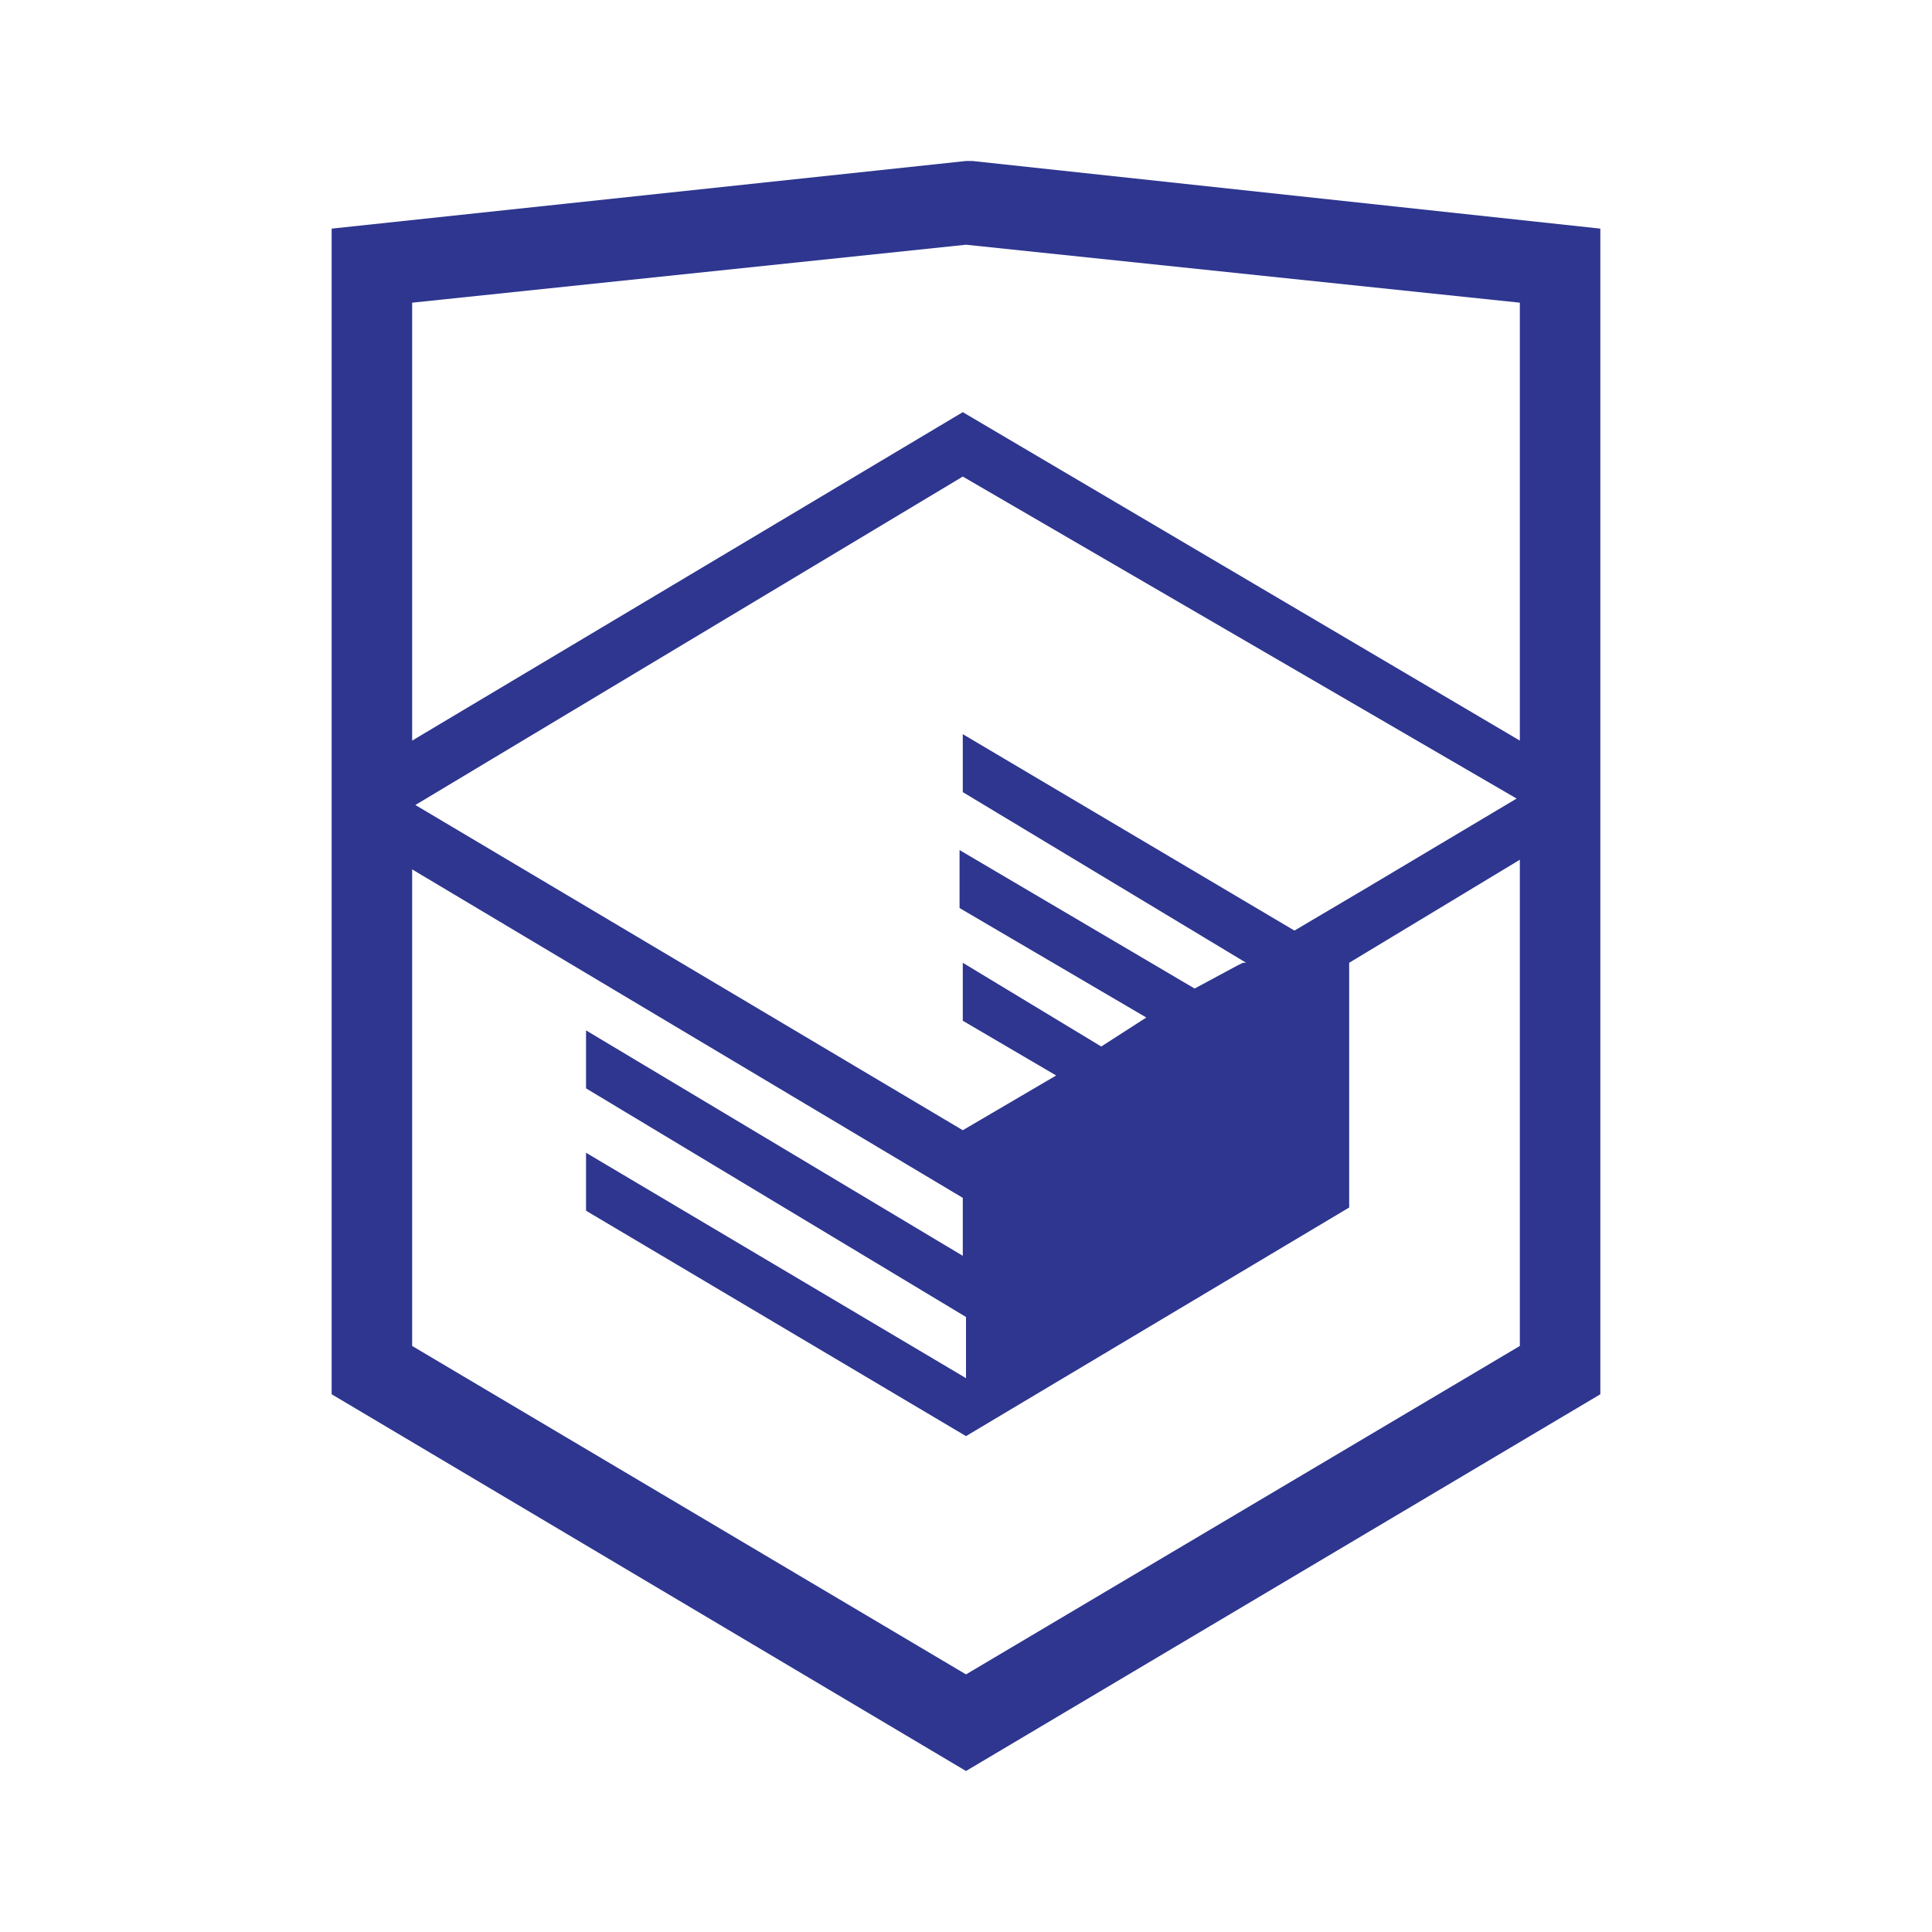
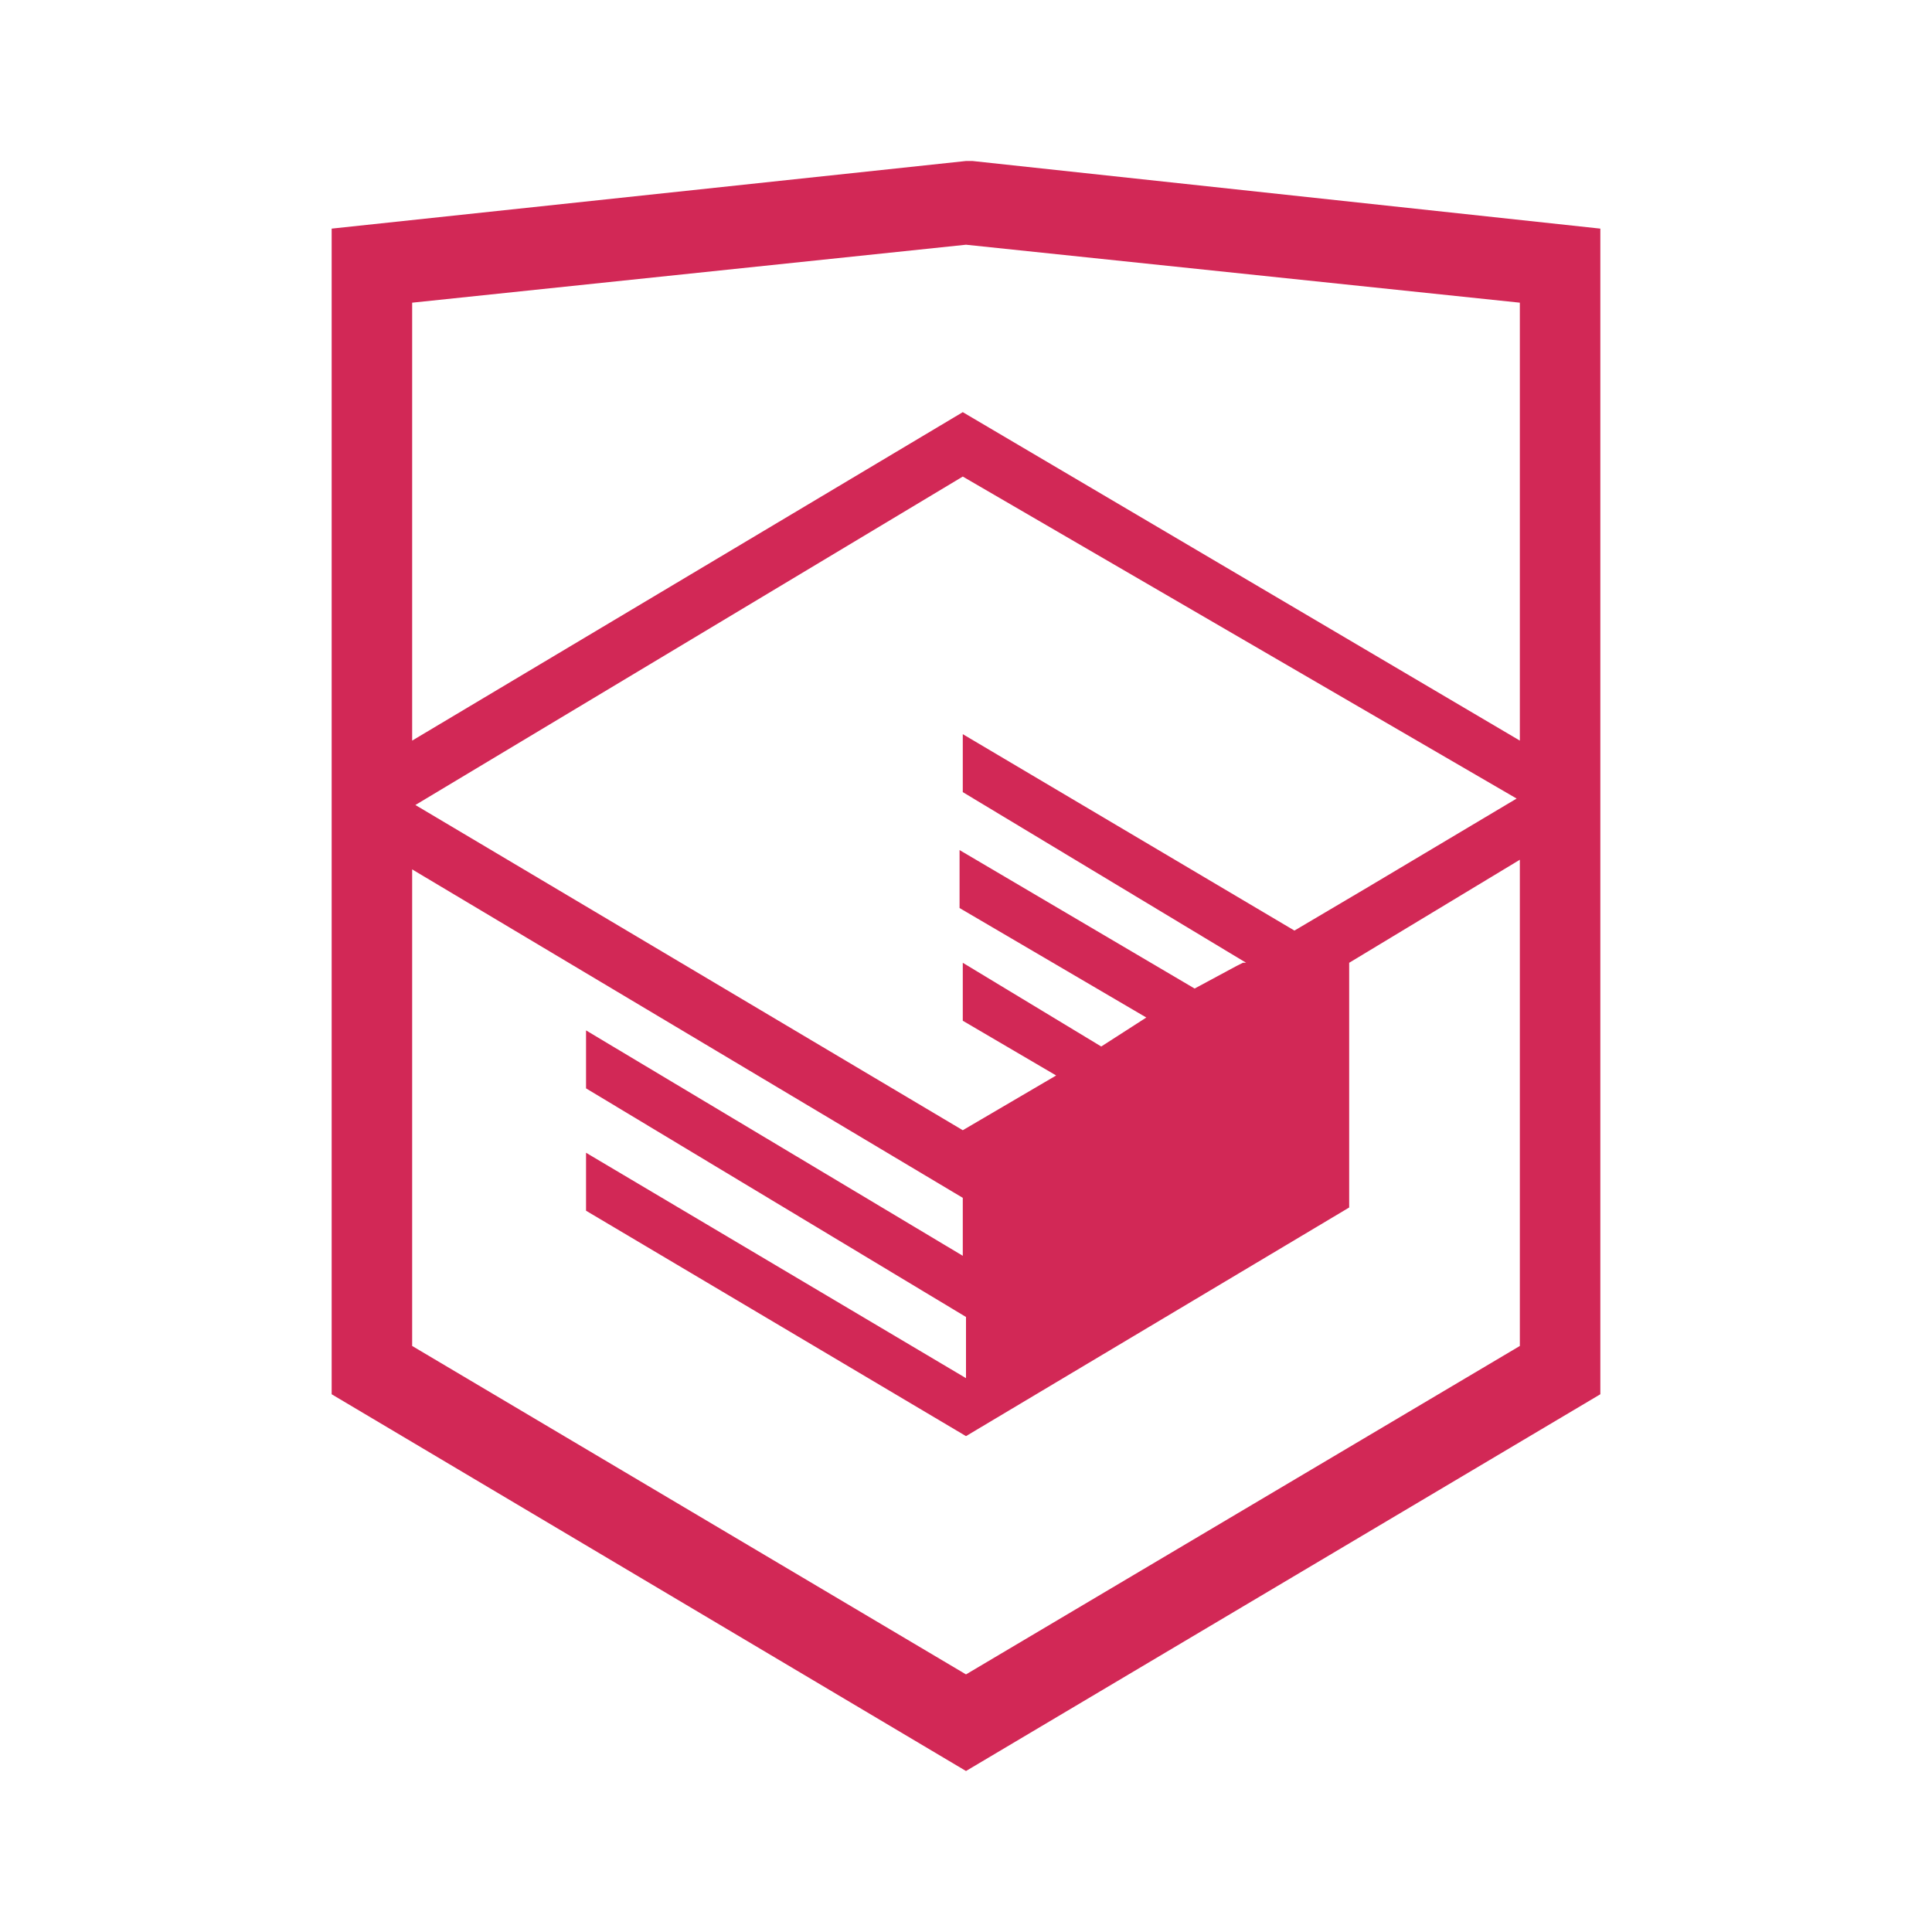
<svg xmlns="http://www.w3.org/2000/svg" viewBox="0 0 60 60">
-   <path fill="#2E368F" d="M30.2 5h-.2l-19.7 2.1v36.2l19.7 11.7 19.7-11.7v-36.2l-19.5-2.1zm17 36.8l-17.2 10.2-17.2-10.2v-14.8l17.1 10.2v1.8l-11.7-7v1.8l11.8 7.1v1.9l-11.8-7v1.8l11.8 7 11.9-7.1v-7.6l5.3-3.2v15.1zm-.1-17l-4.7 2.8-2.2 1.3-10.3-6.1v1.8l8.8 5.3h-.1l-.2.1-1.3.7-7.3-4.3v1.8l5.8 3.4-1.4.9-4.3-2.6v1.8l2.9 1.7-2.9 1.7-17-10.1 17-10.2 17.2 10zm.1-1.8l-17.3-10.2-17.1 10.2v-13.6l17.2-1.8 17.2 1.8v13.6z" />
+   <path fill="#D22856" d="M30.2 5h-.2l-19.7 2.1v36.2l19.7 11.7 19.7-11.7v-36.2l-19.5-2.1zm17 36.8l-17.2 10.2-17.2-10.2v-14.8l17.1 10.2v1.8l-11.7-7v1.8l11.8 7.1v1.9l-11.8-7v1.8l11.8 7 11.9-7.1v-7.6l5.3-3.2v15.1zm-.1-17l-4.7 2.8-2.2 1.3-10.3-6.1v1.8l8.8 5.3h-.1l-.2.1-1.3.7-7.3-4.3v1.8l5.8 3.4-1.4.9-4.3-2.6v1.8l2.9 1.7-2.9 1.7-17-10.1 17-10.2 17.2 10zm.1-1.8l-17.3-10.2-17.1 10.2v-13.6l17.2-1.8 17.2 1.8v13.6z" />
</svg>
